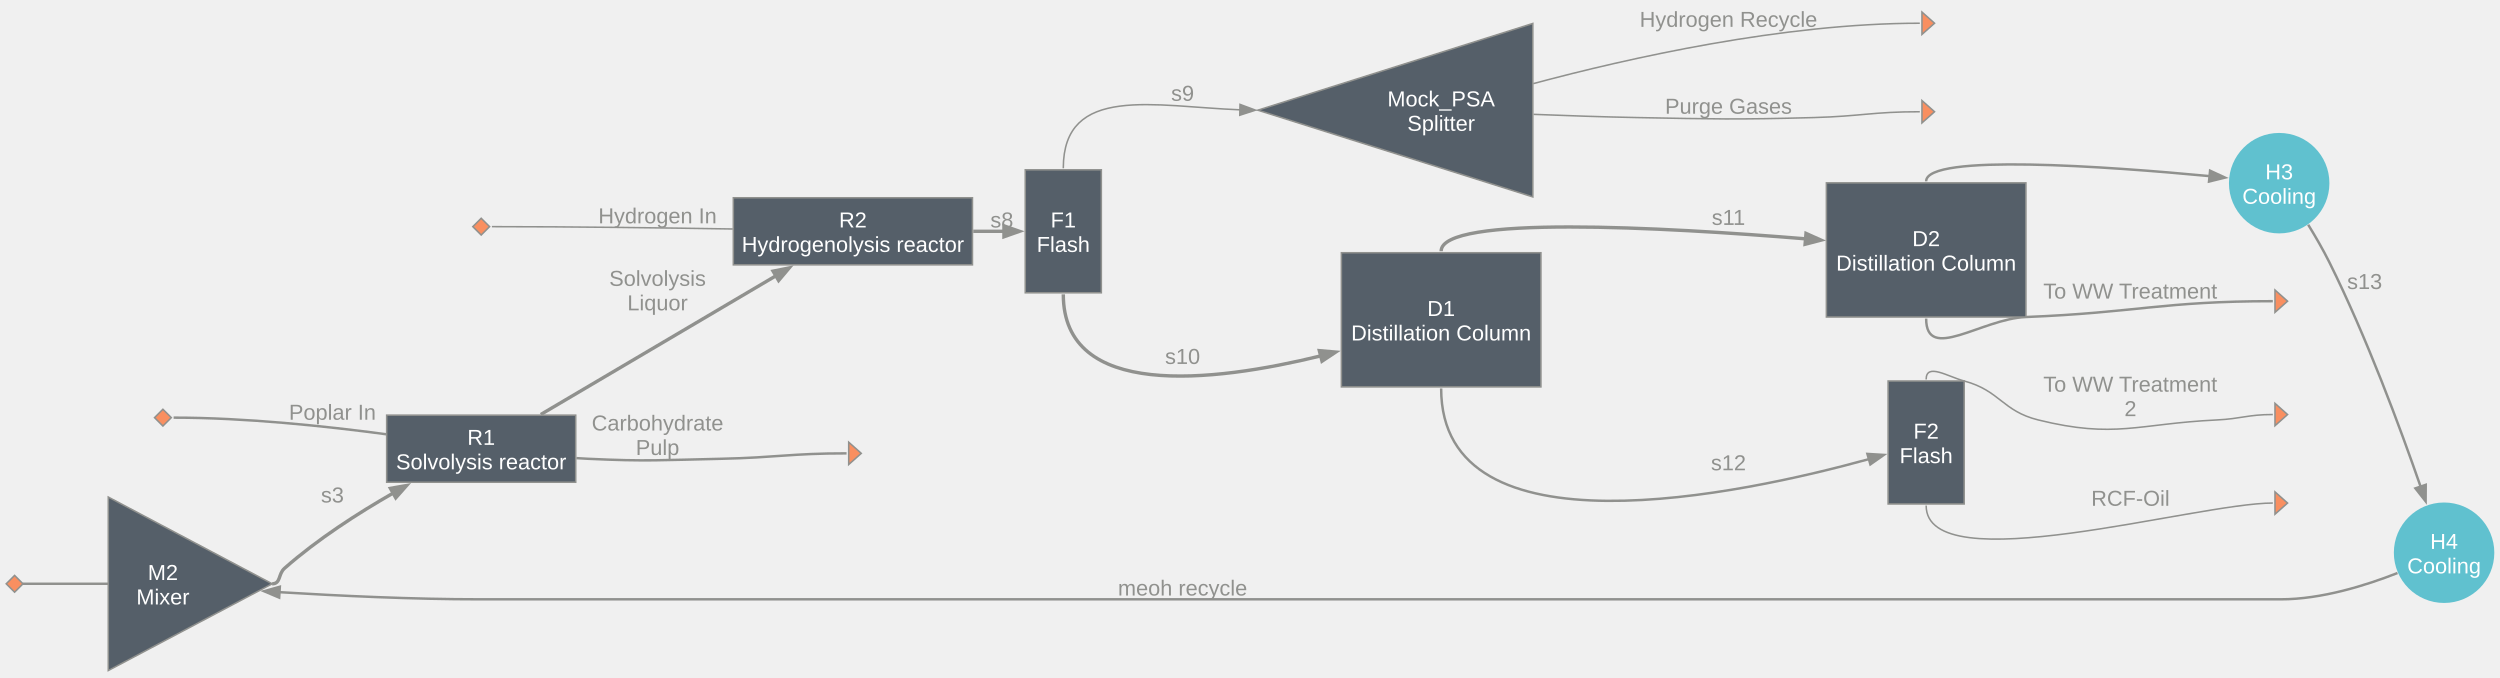
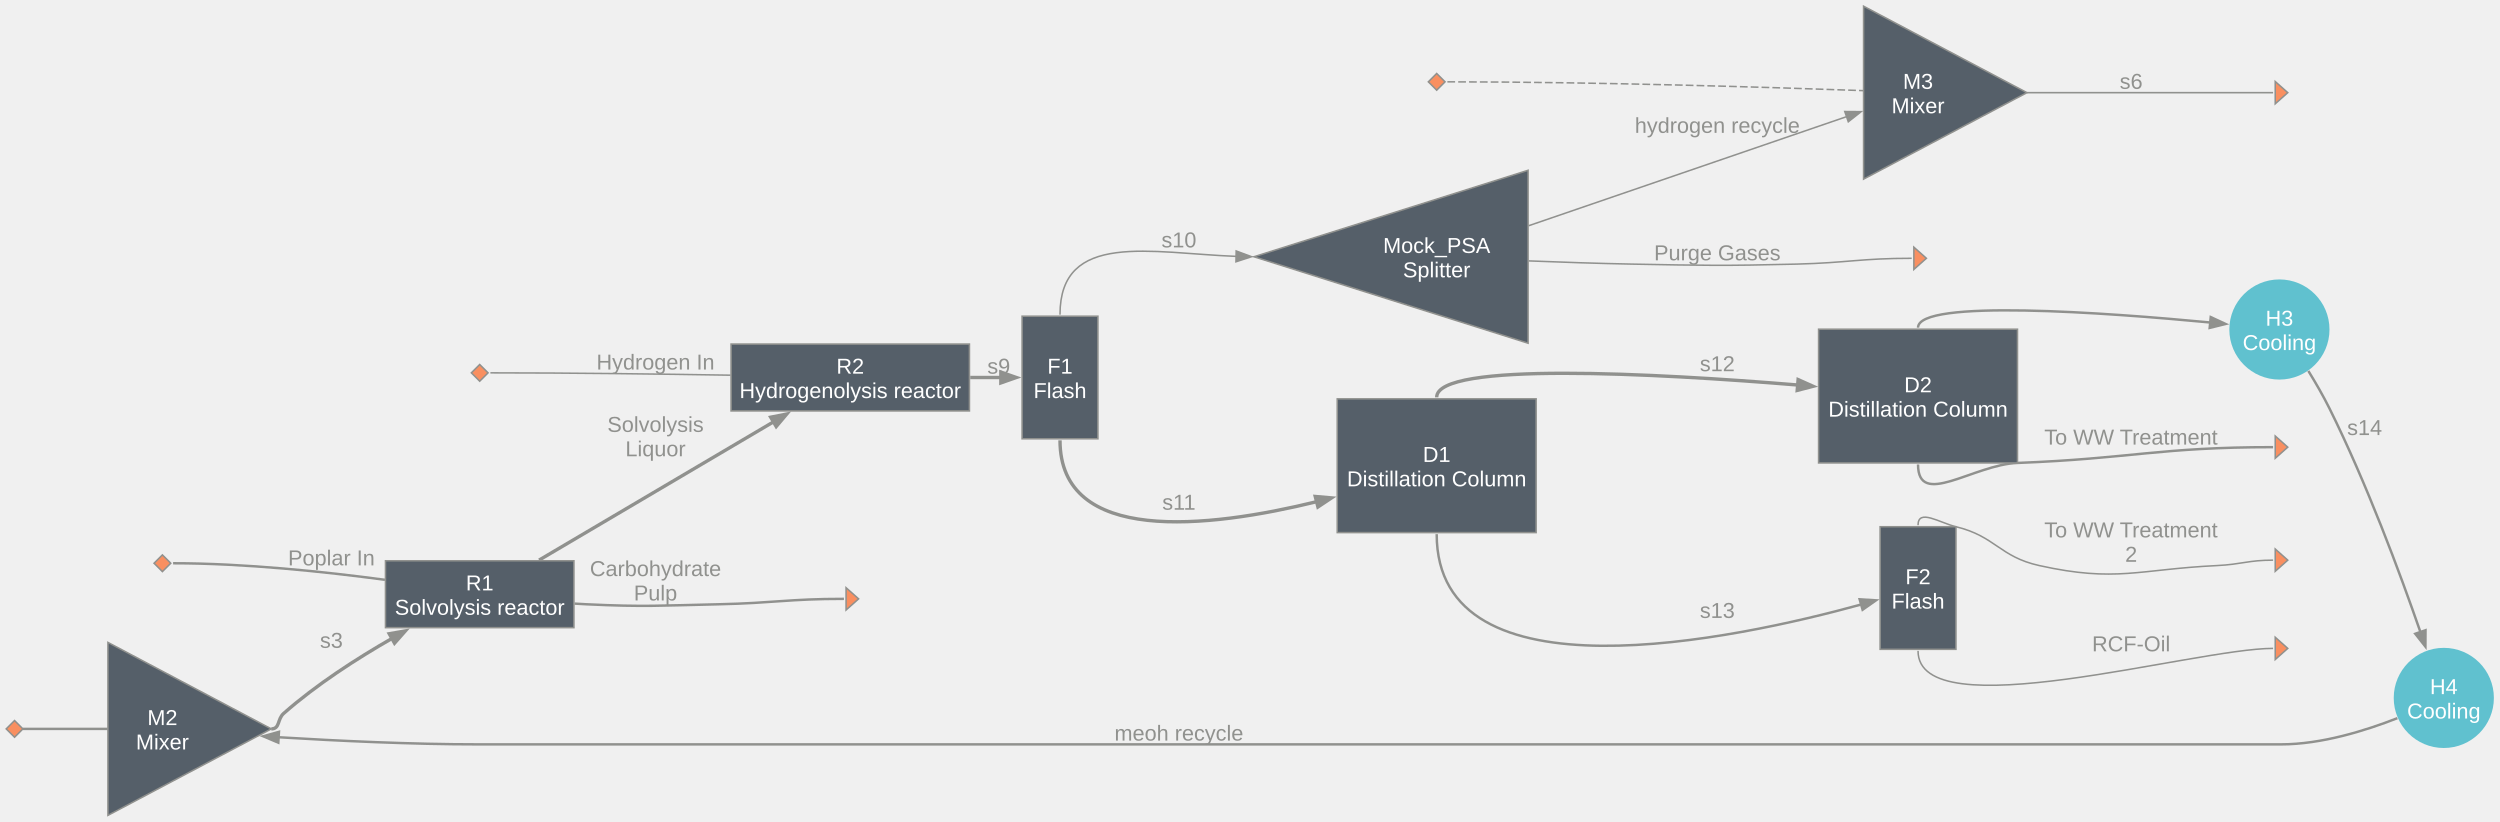
- <svg xmlns="http://www.w3.org/2000/svg" xmlns:xlink="http://www.w3.org/1999/xlink" width="1610pt" height="436pt" viewBox="0.00 0.00 1610.00 436.00">
-   <g id="graph0" class="graph" transform="scale(1 1) rotate(0) translate(4 431.82)">
-     <g id="edge12" class="edge">
+ <svg xmlns="http://www.w3.org/2000/svg" xmlns:xlink="http://www.w3.org/1999/xlink" width="1615pt" height="531pt" viewBox="0.00 0.00 1615.00 531.00">
+   <g id="graph0" class="graph" transform="scale(1 1) rotate(0) translate(4 526.72)">
+     <g id="edge13" class="edge">
      <path fill="none" stroke="#90918e" stroke-width="2.2" d="M171.26,-55.86C176.96,-55.86 175,-62.1 179.26,-65.86 200.35,-84.47 226.49,-101.29 249.46,-114.43" />
      <polygon fill="#90918e" stroke="#90918e" stroke-width="2.2" points="247.44,-117.32 257.88,-119.15 250.86,-111.21 247.44,-117.32" />
-       <g id="a_edge12-label">
+       <g id="a_edge13-label">
        <a xlink:title="Temperature: 298.15 K&#10;Pressure: 101325 Pa&#10;Liquid flow: 2.07e+04 kmol/hr">
          <text xml:space="preserve" text-anchor="middle" x="208.14" y="-108.21" font-family="Arial" font-size="14.00" fill="#90918e"> s3</text>
        </a>
      </g>
    </g>
-     <g id="edge14" class="edge">
+     <g id="edge16" class="edge">
      <path fill="none" stroke="#90918e" stroke-width="2.2" d="M344.24,-164.89C385.2,-189.05 451.05,-227.89 495.92,-254.35" />
      <polygon fill="#90918e" stroke="#90918e" stroke-width="2.2" points="493.87,-257.2 504.26,-259.27 497.43,-251.17 493.87,-257.2" />
-       <g id="a_edge14-label">
+       <g id="a_edge16-label">
        <a xlink:title="Temperature: 473.15 K&#10;Pressure: 6e+06 Pa&#10;Gas flow: 111 kmol/hr&#10;Liquid flow: 2.08e+04 kmol/hr&#10;Solid flow: 0 kmol/hr">
          <text xml:space="preserve" text-anchor="middle" x="417.51" y="-247.72" font-family="Arial" font-size="14.00" fill="#90918e"> Solvolysis</text>
          <text xml:space="preserve" text-anchor="middle" x="417.51" y="-231.97" font-family="Arial" font-size="14.00" fill="#90918e"> Liquor</text>
        </a>
      </g>
    </g>
    <g id="edge3" class="edge">
      <path fill="none" stroke="#90918e" stroke-width="1.6" d="M367.19,-136.79C369.75,-136.62 372.28,-136.48 374.76,-136.36 412.72,-134.55 422.27,-135.54 460.26,-136.36 496.25,-137.14 505.19,-139.86 541.18,-139.86" />
      <g id="a_edge3-label">
        <a xlink:title="Temperature: 298.15 K&#10;Pressure: 101325 Pa&#10;Liquid flow: 925 kmol/hr&#10;Solid flow: 1.37e+03 kmol/hr">
          <text xml:space="preserve" text-anchor="middle" x="417.51" y="-154.56" font-family="Arial" font-size="14.00" fill="#90918e"> Carbohydrate</text>
          <text xml:space="preserve" text-anchor="middle" x="417.51" y="-138.81" font-family="Arial" font-size="14.00" fill="#90918e"> Pulp</text>
        </a>
      </g>
    </g>
-     <g id="edge4" class="edge">
+     <g id="edge5" class="edge">
+       <path fill="none" stroke="#90918e" d="M1305.4,-466.86C1376.08,-466.86 1393.75,-466.86 1464.42,-466.86" />
+       <g id="a_edge5-label">
+         <a xlink:title="Temperature: 320 K&#10;Pressure: 500000 Pa&#10;Gas flow: 1.23e+03 kmol/hr">
+           <text xml:space="preserve" text-anchor="middle" x="1370.78" y="-469.31" font-family="Arial" font-size="14.00" fill="#90918e"> s6</text>
+         </a>
+       </g>
+     </g>
+     <g id="edge6" class="edge">
      <path fill="none" stroke="#90918e" stroke-width="2.2" d="M622.76,-282.86C629.61,-282.86 636.31,-282.86 642.58,-282.86" />
      <polygon fill="#90918e" stroke="#90918e" stroke-width="2.2" points="642.55,-286.36 652.55,-282.86 642.55,-279.36 642.55,-286.36" />
-       <g id="a_edge4-label">
+       <g id="a_edge6-label">
        <a xlink:title="Temperature: 453.57 K&#10;Pressure: 6e+06 Pa&#10;Gas flow: 2.3e+03 kmol/hr&#10;Liquid flow: 1.98e+04 kmol/hr&#10;Solid flow: 0 kmol/hr">
-           <text xml:space="preserve" text-anchor="middle" x="639.26" y="-285.31" font-family="Arial" font-size="14.00" fill="#90918e"> s8</text>
-         </a>
-       </g>
-     </g>
-     <g id="edge5" class="edge">
+           <text xml:space="preserve" text-anchor="middle" x="639.26" y="-285.31" font-family="Arial" font-size="14.00" fill="#90918e"> s9</text>
+         </a>
+       </g>
+     </g>
+     <g id="edge7" class="edge">
      <path fill="none" stroke="#90918e" d="M680.76,-323.46C680.76,-377.81 739.54,-363.2 794.69,-361.09" />
      <polygon fill="#90918e" stroke="#90918e" points="794.57,-364.6 804.5,-360.89 794.43,-357.6 794.57,-364.6" />
-       <g id="a_edge5-label">
+       <g id="a_edge7-label">
        <a xlink:title="Temperature: 320 K&#10;Pressure: 500000 Pa&#10;Gas flow: 1.46e+03 kmol/hr">
-           <text xml:space="preserve" text-anchor="middle" x="755.64" y="-366.89" font-family="Arial" font-size="14.00" fill="#90918e"> s9</text>
-         </a>
-       </g>
-     </g>
-     <g id="edge15" class="edge">
+           <text xml:space="preserve" text-anchor="middle" x="755.64" y="-366.89" font-family="Arial" font-size="14.00" fill="#90918e"> s10</text>
+         </a>
+       </g>
+     </g>
+     <g id="edge17" class="edge">
      <path fill="none" stroke="#90918e" stroke-width="2.2" d="M680.76,-242.26C680.76,-174.64 775.87,-185.3 846.92,-202.71" />
      <polygon fill="#90918e" stroke="#90918e" stroke-width="2.2" points="845.65,-206 856.2,-205.08 847.38,-199.21 845.65,-206" />
-       <g id="a_edge15-label">
+       <g id="a_edge17-label">
        <a xlink:title="Temperature: 320 K&#10;Pressure: 500000 Pa&#10;Liquid flow: 2.07e+04 kmol/hr">
-           <text xml:space="preserve" text-anchor="middle" x="755.64" y="-197.44" font-family="Arial" font-size="14.00" fill="#90918e"> s10</text>
-         </a>
-       </g>
-     </g>
-     <g id="edge6" class="edge">
-       <path fill="none" stroke="#90918e" d="M983.43,-377.97C1044.81,-394.44 1144.52,-416.86 1232.36,-416.86" />
-       <g id="a_edge6-label">
+           <text xml:space="preserve" text-anchor="middle" x="755.64" y="-197.44" font-family="Arial" font-size="14.00" fill="#90918e"> s11</text>
+         </a>
+       </g>
+     </g>
+     <g id="edge14" class="edge">
+       <path fill="none" stroke="#90918e" d="M983.57,-380.92C1043.31,-401.42 1134.78,-432.8 1189.08,-451.43" />
+       <polygon fill="#90918e" stroke="#90918e" points="1187.72,-454.67 1198.32,-454.6 1190,-448.05 1187.72,-454.67" />
+       <g id="a_edge14-label">
        <a xlink:title="Temperature: 320 K&#10;Pressure: 500000 Pa&#10;Gas flow: 1.23e+03 kmol/hr">
-           <text xml:space="preserve" text-anchor="middle" x="1107.19" y="-414.52" font-family="Arial" font-size="14.00" fill="#90918e"> Hydrogen Recycle</text>
-         </a>
-       </g>
-     </g>
-     <g id="edge16" class="edge">
-       <path fill="none" stroke="#90918e" d="M983.63,-358.18C1004.62,-357.34 1028.46,-356.52 1050.19,-356.11 1100.85,-355.15 1113.54,-354.72 1164.19,-356.11 1194.52,-356.95 1202.01,-359.86 1232.36,-359.86" />
-       <g id="a_edge16-label">
+           <text xml:space="preserve" text-anchor="middle" x="1103.44" y="-440.88" font-family="Arial" font-size="14.00" fill="#90918e"> hydrogen recycle</text>
+         </a>
+       </g>
+     </g>
+     <g id="edge18" class="edge">
+       <path fill="none" stroke="#90918e" d="M983.63,-358.18C1004.62,-357.34 1028.46,-356.52 1050.19,-356.11 1097.51,-355.21 1109.37,-354.92 1156.69,-356.11 1189.73,-356.95 1197.91,-359.86 1230.96,-359.86" />
+       <g id="a_edge18-label">
        <a xlink:title="Temperature: 320 K&#10;Pressure: 500000 Pa&#10;Gas flow: 235 kmol/hr">
-           <text xml:space="preserve" text-anchor="middle" x="1107.19" y="-358.56" font-family="Arial" font-size="14.00" fill="#90918e"> Purge Gases</text>
-         </a>
-       </g>
-     </g>
-     <g id="edge7" class="edge">
-       <path fill="none" stroke="#90918e" stroke-width="2.2" d="M924.1,-270.06C924.1,-293.47 1066.66,-285.56 1158.85,-278.01" />
-       <polygon fill="#90918e" stroke="#90918e" stroke-width="2.2" points="1159.07,-281.5 1168.74,-277.18 1158.48,-274.52 1159.07,-281.5" />
-       <g id="a_edge7-label">
+           <text xml:space="preserve" text-anchor="middle" x="1103.44" y="-358.56" font-family="Arial" font-size="14.00" fill="#90918e"> Purge Gases</text>
+         </a>
+       </g>
+     </g>
+     <g id="edge8" class="edge">
+       <path fill="none" stroke="#90918e" stroke-width="2.2" d="M924.1,-270.06C924.1,-293.33 1065.63,-285.52 1157.42,-278" />
+       <polygon fill="#90918e" stroke="#90918e" stroke-width="2.2" points="1157.58,-281.5 1167.26,-277.18 1157,-274.53 1157.58,-281.5" />
+       <g id="a_edge8-label">
        <a xlink:title="Temperature: 345.47 K&#10;Pressure: 101325 Pa&#10;Gas flow: 2.04e+04 kmol/hr">
-           <text xml:space="preserve" text-anchor="middle" x="1107.19" y="-286.98" font-family="Arial" font-size="14.00" fill="#90918e"> s11</text>
-         </a>
-       </g>
-     </g>
-     <g id="edge17" class="edge">
-       <path fill="none" stroke="#90918e" stroke-width="1.6" d="M924.1,-181.66C924.1,-71.84 1117.79,-113.61 1199.62,-136.16" />
-       <polygon fill="#90918e" stroke="#90918e" stroke-width="1.6" points="1198.62,-139.51 1209.19,-138.86 1200.52,-132.78 1198.62,-139.51" />
-       <g id="a_edge17-label">
+           <text xml:space="preserve" text-anchor="middle" x="1103.44" y="-286.92" font-family="Arial" font-size="14.00" fill="#90918e"> s12</text>
+         </a>
+       </g>
+     </g>
+     <g id="edge19" class="edge">
+       <path fill="none" stroke="#90918e" stroke-width="1.6" d="M924.1,-181.66C924.1,-72.33 1116.92,-113.82 1198.39,-136.23" />
+       <polygon fill="#90918e" stroke="#90918e" stroke-width="1.6" points="1197.33,-139.56 1207.91,-138.91 1199.23,-132.83 1197.33,-139.56" />
+       <g id="a_edge19-label">
        <a xlink:title="Temperature: 368.94 K&#10;Pressure: 101325 Pa&#10;Liquid flow: 289 kmol/hr">
-           <text xml:space="preserve" text-anchor="middle" x="1107.19" y="-128.95" font-family="Arial" font-size="14.00" fill="#90918e"> s12</text>
-         </a>
-       </g>
-     </g>
-     <g id="edge8" class="edge">
-       <path fill="none" stroke="#90918e" stroke-width="1.6" d="M1236.44,-315.06C1236.44,-333.15 1353.54,-324.6 1419.29,-318.37" />
-       <polygon fill="#90918e" stroke="#90918e" stroke-width="1.6" points="1419.29,-321.89 1428.9,-317.44 1418.61,-314.92 1419.29,-321.89" />
-       <g id="a_edge8-label">
+           <text xml:space="preserve" text-anchor="middle" x="1103.44" y="-127.53" font-family="Arial" font-size="14.00" fill="#90918e"> s13</text>
+         </a>
+       </g>
+     </g>
+     <g id="edge9" class="edge">
+       <path fill="none" stroke="#90918e" stroke-width="1.6" d="M1235.05,-315.06C1235.05,-333.73 1356.54,-324.78 1423.86,-318.39" />
+       <polygon fill="#90918e" stroke="#90918e" stroke-width="1.6" points="1424.13,-321.88 1433.74,-317.43 1423.45,-314.91 1424.13,-321.88" />
+       <g id="a_edge9-label">
        <a xlink:title="Temperature: 341.48 K&#10;Pressure: 101325 Pa&#10;Gas flow: 1.82e+04 kmol/hr">
-           <text xml:space="preserve" text-anchor="middle" x="1366.06" y="-328.14" font-family="Arial" font-size="14.00" fill="#90918e">  </text>
-         </a>
-       </g>
-     </g>
-     <g id="edge18" class="edge">
-       <path fill="none" stroke="#90918e" stroke-width="1.6" d="M1236.44,-226.66C1236.44,-198.1 1272.15,-226.52 1300.69,-227.66 1371.45,-230.48 1388.89,-237.86 1459.71,-237.86" />
-       <g id="a_edge18-label">
+           <text xml:space="preserve" text-anchor="middle" x="1370.78" y="-328.25" font-family="Arial" font-size="14.00" fill="#90918e">  </text>
+         </a>
+       </g>
+     </g>
+     <g id="edge20" class="edge">
+       <path fill="none" stroke="#90918e" stroke-width="1.6" d="M1235.05,-226.66C1235.05,-198.1 1270.76,-226.56 1299.3,-227.66 1372.77,-230.5 1390.89,-237.86 1464.42,-237.86" />
+       <g id="a_edge20-label">
        <a xlink:title="Temperature: 372.93 K&#10;Pressure: 101325 Pa&#10;Liquid flow: 2.19e+03 kmol/hr">
-           <text xml:space="preserve" text-anchor="middle" x="1366.06" y="-239.52" font-family="Arial" font-size="14.00" fill="#90918e"> To WW Treatment</text>
-         </a>
-       </g>
-     </g>
-     <g id="edge9" class="edge">
-       <path fill="none" stroke="#90918e" stroke-width="1.6" d="M1482.47,-287.11C1487.2,-279.44 1492.11,-270.96 1496.14,-262.86 1520.05,-214.76 1541.58,-156.77 1554.93,-118.25" />
-       <polygon fill="#90918e" stroke="#90918e" stroke-width="1.6" points="1558.17,-119.59 1558.1,-109 1551.55,-117.32 1558.17,-119.59" />
-       <g id="a_edge9-label">
+           <text xml:space="preserve" text-anchor="middle" x="1370.78" y="-239.52" font-family="Arial" font-size="14.00" fill="#90918e"> To WW Treatment</text>
+         </a>
+       </g>
+     </g>
+     <g id="edge10" class="edge">
+       <path fill="none" stroke="#90918e" stroke-width="1.6" d="M1487.19,-287.11C1491.92,-279.44 1496.83,-270.96 1500.85,-262.86 1524.77,-214.76 1546.3,-156.77 1559.65,-118.25" />
+       <polygon fill="#90918e" stroke="#90918e" stroke-width="1.6" points="1562.88,-119.59 1562.82,-109 1556.26,-117.32 1562.88,-119.59" />
+       <g id="a_edge10-label">
        <a xlink:title="Temperature: 331.78 K&#10;Pressure: 101325 Pa&#10;Liquid flow: 1.82e+04 kmol/hr">
-           <text xml:space="preserve" text-anchor="middle" x="1516.89" y="-245.69" font-family="Arial" font-size="14.00" fill="#90918e"> s13</text>
-         </a>
-       </g>
-     </g>
-     <g id="edge11" class="edge">
-       <path fill="none" stroke="#90918e" stroke-width="1.6" d="M1539.98,-62.79C1519.43,-54.71 1490.96,-45.86 1464.79,-45.86 304.89,-45.86 304.89,-45.86 304.89,-45.86 262.16,-45.86 214.43,-48.1 176,-50.46" />
+           <text xml:space="preserve" text-anchor="middle" x="1521.6" y="-245.69" font-family="Arial" font-size="14.00" fill="#90918e"> s14</text>
+         </a>
+       </g>
+     </g>
+     <g id="edge12" class="edge">
+       <path fill="none" stroke="#90918e" stroke-width="1.6" d="M1544.7,-62.79C1524.14,-54.71 1495.67,-45.86 1469.5,-45.86 304.89,-45.86 304.89,-45.86 304.89,-45.86 262.16,-45.86 214.43,-48.1 176,-50.46" />
      <polygon fill="#90918e" stroke="#90918e" stroke-width="1.6" points="175.78,-46.96 166.02,-51.09 176.22,-53.95 175.78,-46.96" />
-       <g id="a_edge11-label">
+       <g id="a_edge12-label">
        <a xlink:title="Temperature: 298.15 K&#10;Pressure: 101325 Pa&#10;Gas flow: 0 kmol/hr&#10;Liquid flow: 1.82e+04 kmol/hr&#10;Solid flow: 0 kmol/hr">
          <text xml:space="preserve" text-anchor="middle" x="755.64" y="-48.31" font-family="Arial" font-size="14.00" fill="#90918e"> meoh recycle</text>
        </a>
      </g>
    </g>
-     <g id="edge10" class="edge">
-       <path fill="none" stroke="#90918e" d="M1236.44,-187.46C1236.44,-198.36 1250.41,-189.29 1260.94,-186.46 1284.09,-180.24 1285.41,-167.11 1308.69,-161.36 1358.2,-149.14 1372.5,-158.91 1423.44,-161.36 1439.61,-162.14 1443.51,-164.86 1459.71,-164.86" />
-       <g id="a_edge10-label">
+     <g id="edge11" class="edge">
+       <path fill="none" stroke="#90918e" d="M1235.05,-187.46C1235.05,-198.36 1248.96,-189.04 1259.55,-186.46 1285.21,-180.22 1287.62,-167.07 1313.4,-161.36 1363.19,-150.33 1377.21,-158.91 1428.15,-161.36 1444.33,-162.14 1448.23,-164.86 1464.42,-164.86" />
+       <g id="a_edge11-label">
        <a xlink:title="Temperature: 400 K&#10;Pressure: 101325 Pa&#10;Gas flow: 193 kmol/hr">
-           <text xml:space="preserve" text-anchor="middle" x="1366.06" y="-179.56" font-family="Arial" font-size="14.00" fill="#90918e"> To WW Treatment</text>
-           <text xml:space="preserve" text-anchor="middle" x="1366.06" y="-163.81" font-family="Arial" font-size="14.00" fill="#90918e"> 2</text>
-         </a>
-       </g>
-     </g>
-     <g id="edge19" class="edge">
-       <path fill="none" stroke="#90918e" d="M1236.44,-106.26C1236.44,-56.65 1410.09,-107.86 1459.71,-107.86" />
-       <g id="a_edge19-label">
+           <text xml:space="preserve" text-anchor="middle" x="1370.78" y="-179.56" font-family="Arial" font-size="14.00" fill="#90918e"> To WW Treatment</text>
+           <text xml:space="preserve" text-anchor="middle" x="1370.78" y="-163.81" font-family="Arial" font-size="14.00" fill="#90918e"> 2</text>
+         </a>
+       </g>
+     </g>
+     <g id="edge21" class="edge">
+       <path fill="none" stroke="#90918e" d="M1235.05,-106.26C1235.05,-55.29 1413.45,-107.86 1464.42,-107.86" />
+       <g id="a_edge21-label">
        <a xlink:title="Temperature: 400 K&#10;Pressure: 101325 Pa&#10;Liquid flow: 95.3 kmol/hr">
-           <text xml:space="preserve" text-anchor="middle" x="1366.06" y="-106.08" font-family="Arial" font-size="14.00" fill="#90918e"> RCF-Oil</text>
+           <text xml:space="preserve" text-anchor="middle" x="1370.78" y="-105.97" font-family="Arial" font-size="14.00" fill="#90918e"> RCF-Oil</text>
        </a>
      </g>
    </g>
    <g id="edge1" class="edge">
      <path fill="none" stroke="#90918e" stroke-width="1.6" d="M10.8,-55.86C28.9,-55.86 49.07,-55.86 65.63,-55.86" />
      <g id="a_edge1-label">
        <a xlink:title="Temperature: 298.15 K&#10;Pressure: 101325 Pa&#10;Liquid flow: 2.54e+03 kmol/hr">
          <text xml:space="preserve" text-anchor="middle" x="20.68" y="-58.31" font-family="Arial" font-size="14.00" fill="#90918e"> </text>
        </a>
      </g>
    </g>
    <g id="edge2" class="edge">
      <path fill="none" stroke="#90918e" stroke-width="1.6" d="M107.81,-162.86C153.89,-162.86 205.73,-157.38 244.67,-152.16" />
      <g id="a_edge2-label">
        <a xlink:title="Temperature: 298.15 K&#10;Pressure: 101325 Pa&#10;Liquid flow: 925 kmol/hr&#10;Solid flow: 1.56e+03 kmol/hr">
          <text xml:space="preserve" text-anchor="middle" x="208.14" y="-161.49" font-family="Arial" font-size="14.00" fill="#90918e"> Poplar In</text>
        </a>
      </g>
    </g>
-     <g id="edge13" class="edge">
+     <g id="edge4" class="edge">
+       <path fill="none" stroke="#90918e" stroke-dasharray="5,2" d="M931,-473.86C1028.36,-473.86 1143.26,-470.21 1199.51,-468.18" />
+       <g id="a_edge4-label">
+         <a xlink:title="(empty)">
+           <text xml:space="preserve" text-anchor="middle" x="1103.44" y="-474.8" font-family="Arial" font-size="14.00" fill="#90918e"> </text>
+         </a>
+       </g>
+     </g>
+     <g id="edge15" class="edge">
      <path fill="none" stroke="#90918e" d="M312.79,-285.86C364.54,-285.86 422.78,-285.1 467.9,-284.35" />
-       <g id="a_edge13-label">
+       <g id="a_edge15-label">
        <a xlink:title="Temperature: 473.15 K&#10;Pressure: 6e+06 Pa&#10;Gas flow: 1.23e+03 kmol/hr">
          <text xml:space="preserve" text-anchor="middle" x="417.51" y="-288" font-family="Arial" font-size="14.00" fill="#90918e"> Hydrogen In</text>
        </a>
      </g>
    </g>
    <g id="node1" class="node">
      <g id="a_node1">
        <a xlink:title="No capital costs or utilities">
          <polygon fill="#555f69" stroke="#90918e" points="171.26,-55.86 65.73,-111.72 65.73,0 171.26,-55.86" />
          <text xml:space="preserve" text-anchor="middle" x="100.91" y="-58.31" font-family="Arial" font-size="14.00" fill="white">M2</text>
          <text xml:space="preserve" text-anchor="middle" x="100.91" y="-42.56" font-family="Arial" font-size="14.00" fill="white">Mixer</text>
        </a>
      </g>
    </g>
    <g id="node2" class="node">
      <g id="a_node2">
        <a xlink:title="Electricity consumption: 9.19e+03 kW&#10;Heating duty: 2.67e+06 MJ/hr&#10;Utility cost: 2.7e+04 USD/hr&#10;Purchase cost: 53,315,706 USD&#10;Installed equipment cost: 61,076,977 USD">
          <polygon fill="#555f69" stroke="#90918e" points="366.76,-164.46 245.01,-164.46 245.01,-121.26 366.76,-121.26 366.76,-164.46" />
          <text xml:space="preserve" text-anchor="middle" x="305.89" y="-145.31" font-family="Arial" font-size="14.00" fill="white">R1</text>
          <text xml:space="preserve" text-anchor="middle" x="305.89" y="-129.56" font-family="Arial" font-size="14.00" fill="white">Solvolysis reactor</text>
        </a>
      </g>
    </g>
    <g id="node3" class="node">
      <g id="a_node3">
+         <a xlink:title="No capital costs or utilities">
+           <polygon fill="#555f69" stroke="#90918e" points="1305.4,-466.86 1199.87,-522.72 1199.87,-411 1305.4,-466.86" />
+           <text xml:space="preserve" text-anchor="middle" x="1235.05" y="-469.31" font-family="Arial" font-size="14.00" fill="white">M3</text>
+           <text xml:space="preserve" text-anchor="middle" x="1235.05" y="-453.56" font-family="Arial" font-size="14.00" fill="white">Mixer</text>
+         </a>
+       </g>
+     </g>
+     <g id="node4" class="node">
+       <g id="a_node4">
        <a xlink:title="Purchase cost: 5,840,676 USD&#10;Installed equipment cost: 5,840,676 USD">
          <polygon fill="#555f69" stroke="#90918e" points="622.26,-304.46 468.26,-304.46 468.26,-261.26 622.26,-261.26 622.26,-304.46" />
          <text xml:space="preserve" text-anchor="middle" x="545.26" y="-285.31" font-family="Arial" font-size="14.00" fill="white">R2</text>
          <text xml:space="preserve" text-anchor="middle" x="545.26" y="-269.56" font-family="Arial" font-size="14.00" fill="white">Hydrogenolysis reactor</text>
        </a>
      </g>
    </g>
-     <g id="node4" class="node">
-       <g id="a_node4">
+     <g id="node5" class="node">
+       <g id="a_node5">
        <a xlink:title="Cooling duty: -3.23e+05 MJ/hr&#10;Utility cost: 108 USD/hr&#10;Purchase cost: 583,240 USD&#10;Installed equipment cost: 1,614,129 USD">
          <polygon fill="#555f69" stroke="#90918e" points="705.26,-322.46 656.26,-322.46 656.26,-243.26 705.26,-243.26 705.26,-322.46" />
          <text xml:space="preserve" text-anchor="middle" x="680.76" y="-285.31" font-family="Arial" font-size="14.00" fill="white">F1</text>
          <text xml:space="preserve" text-anchor="middle" x="680.76" y="-269.56" font-family="Arial" font-size="14.00" fill="white">Flash</text>
        </a>
      </g>
    </g>
-     <g id="node5" class="node">
-       <g id="a_node5">
+     <g id="node6" class="node">
+       <g id="a_node6">
        <a xlink:title="No capital costs or utilities">
          <polygon fill="#555f69" stroke="#90918e" points="806.01,-360.86 983.14,-305 983.14,-416.72 806.01,-360.86" />
          <text xml:space="preserve" text-anchor="middle" x="924.1" y="-363.31" font-family="Arial" font-size="14.00" fill="white">Mock_PSA</text>
          <text xml:space="preserve" text-anchor="middle" x="924.1" y="-347.56" font-family="Arial" font-size="14.00" fill="white">Splitter</text>
        </a>
      </g>
    </g>
-     <g id="node6" class="node">
-       <g id="a_node6">
+     <g id="node7" class="node">
+       <g id="a_node7">
        <a xlink:title="Electricity consumption: 24.3 kW&#10;Cooling duty: -1.57e+04 MJ/hr&#10;Heating duty: 8.47e+05 MJ/hr&#10;Utility cost: 5.21e+03 USD/hr&#10;Purchase cost: 2,423,653 USD&#10;Installed equipment cost: 9,465,599 USD">
          <polygon fill="#555f69" stroke="#90918e" points="988.35,-269.06 859.85,-269.06 859.85,-182.66 988.35,-182.66 988.35,-269.06" />
          <text xml:space="preserve" text-anchor="middle" x="924.1" y="-228.31" font-family="Arial" font-size="14.00" fill="white">D1</text>
          <text xml:space="preserve" text-anchor="middle" x="924.1" y="-212.56" font-family="Arial" font-size="14.00" fill="white">Distillation Column</text>
        </a>
      </g>
    </g>
-     <g id="node7" class="node">
-       <g id="a_node7">
-         <a xlink:title="Electricity consumption: 10.3 kW&#10;Cooling duty: -4.84e+05 MJ/hr&#10;Heating duty: 4.66e+05 MJ/hr&#10;Utility cost: 3.03e+03 USD/hr&#10;Purchase cost: 6,892,490 USD&#10;Installed equipment cost: 27,595,473 USD">
-           <polygon fill="#555f69" stroke="#90918e" points="1300.69,-314.06 1172.19,-314.06 1172.19,-227.66 1300.69,-227.66 1300.69,-314.06" />
-           <text xml:space="preserve" text-anchor="middle" x="1236.44" y="-273.31" font-family="Arial" font-size="14.00" fill="white">D2</text>
-           <text xml:space="preserve" text-anchor="middle" x="1236.44" y="-257.56" font-family="Arial" font-size="14.00" fill="white">Distillation Column</text>
-         </a>
-       </g>
-     </g>
    <g id="node8" class="node">
      <g id="a_node8">
-         <a xlink:title="Cooling duty: -6.66e+05 MJ/hr&#10;Utility cost: 222 USD/hr&#10;Purchase cost: 2,413,277 USD&#10;Installed equipment cost: 7,748,312 USD">
-           <ellipse fill="#60c1cf" stroke="none" cx="1463.79" cy="-313.86" rx="32.35" ry="32.35" />
-           <text xml:space="preserve" text-anchor="middle" x="1463.79" y="-316.31" font-family="Arial" font-size="14.00" fill="white">H3</text>
-           <text xml:space="preserve" text-anchor="middle" x="1463.79" y="-300.56" font-family="Arial" font-size="14.00" fill="white">Cooling</text>
+         <a xlink:title="Electricity consumption: 10.3 kW&#10;Cooling duty: -4.84e+05 MJ/hr&#10;Heating duty: 4.66e+05 MJ/hr&#10;Utility cost: 3.03e+03 USD/hr&#10;Purchase cost: 6,892,490 USD&#10;Installed equipment cost: 27,595,473 USD">
+           <polygon fill="#555f69" stroke="#90918e" points="1299.3,-314.06 1170.8,-314.06 1170.8,-227.66 1299.3,-227.66 1299.3,-314.06" />
+           <text xml:space="preserve" text-anchor="middle" x="1235.05" y="-273.31" font-family="Arial" font-size="14.00" fill="white">D2</text>
+           <text xml:space="preserve" text-anchor="middle" x="1235.05" y="-257.56" font-family="Arial" font-size="14.00" fill="white">Distillation Column</text>
        </a>
      </g>
    </g>
    <g id="node9" class="node">
      <g id="a_node9">
-         <a xlink:title="Cooling duty: -5.13e+04 MJ/hr&#10;Utility cost: 257 USD/hr&#10;Purchase cost: 137,205 USD&#10;Installed equipment cost: 440,525 USD">
-           <ellipse fill="#60c1cf" stroke="none" cx="1569.99" cy="-75.86" rx="32.35" ry="32.35" />
-           <text xml:space="preserve" text-anchor="middle" x="1569.99" y="-78.31" font-family="Arial" font-size="14.00" fill="white">H4</text>
-           <text xml:space="preserve" text-anchor="middle" x="1569.99" y="-62.56" font-family="Arial" font-size="14.00" fill="white">Cooling</text>
+         <a xlink:title="Cooling duty: -6.66e+05 MJ/hr&#10;Utility cost: 222 USD/hr&#10;Purchase cost: 2,413,277 USD&#10;Installed equipment cost: 7,748,312 USD">
+           <ellipse fill="#60c1cf" stroke="none" cx="1468.5" cy="-313.86" rx="32.35" ry="32.35" />
+           <text xml:space="preserve" text-anchor="middle" x="1468.5" y="-316.31" font-family="Arial" font-size="14.00" fill="white">H3</text>
+           <text xml:space="preserve" text-anchor="middle" x="1468.5" y="-300.56" font-family="Arial" font-size="14.00" fill="white">Cooling</text>
        </a>
      </g>
    </g>
    <g id="node10" class="node">
      <g id="a_node10">
+         <a xlink:title="Cooling duty: -5.13e+04 MJ/hr&#10;Utility cost: 257 USD/hr&#10;Purchase cost: 137,205 USD&#10;Installed equipment cost: 440,525 USD">
+           <ellipse fill="#60c1cf" stroke="none" cx="1574.7" cy="-75.86" rx="32.35" ry="32.35" />
+           <text xml:space="preserve" text-anchor="middle" x="1574.7" y="-78.31" font-family="Arial" font-size="14.00" fill="white">H4</text>
+           <text xml:space="preserve" text-anchor="middle" x="1574.7" y="-62.56" font-family="Arial" font-size="14.00" fill="white">Cooling</text>
+         </a>
+       </g>
+     </g>
+     <g id="node11" class="node">
+       <g id="a_node11">
        <a xlink:title="Heating duty: 1.03e+04 MJ/hr&#10;Utility cost: 63.2 USD/hr&#10;Purchase cost: 48,226 USD&#10;Installed equipment cost: 145,314 USD">
-           <polygon fill="#555f69" stroke="#90918e" points="1260.94,-186.46 1211.94,-186.46 1211.94,-107.26 1260.94,-107.26 1260.94,-186.46" />
-           <text xml:space="preserve" text-anchor="middle" x="1236.44" y="-149.31" font-family="Arial" font-size="14.00" fill="white">F2</text>
-           <text xml:space="preserve" text-anchor="middle" x="1236.44" y="-133.56" font-family="Arial" font-size="14.00" fill="white">Flash</text>
-         </a>
-       </g>
-     </g>
-     <g id="node11" class="node">
+           <polygon fill="#555f69" stroke="#90918e" points="1259.55,-186.46 1210.55,-186.46 1210.55,-107.26 1259.55,-107.26 1259.55,-186.46" />
+           <text xml:space="preserve" text-anchor="middle" x="1235.05" y="-149.31" font-family="Arial" font-size="14.00" fill="white">F2</text>
+           <text xml:space="preserve" text-anchor="middle" x="1235.05" y="-133.56" font-family="Arial" font-size="14.00" fill="white">Flash</text>
+         </a>
+       </g>
+     </g>
+     <g id="node12" class="node">
      <polygon fill="#f98f60" stroke="#90918e" points="5.4,-61.26 0,-55.86 5.4,-50.46 10.8,-55.86 5.4,-61.26" />
    </g>
-     <g id="node12" class="node">
+     <g id="node13" class="node">
      <polygon fill="#f98f60" stroke="#90918e" points="100.91,-168.26 95.51,-162.86 100.91,-157.46 106.31,-162.86 100.91,-168.26" />
    </g>
-     <g id="node13" class="node">
+     <g id="node14" class="node">
      <polygon fill="#f98f60" stroke="#90918e" points="550.66,-139.86 542.56,-147.06 542.56,-132.66 550.66,-139.86" />
    </g>
-     <g id="node14" class="node">
-       <polygon fill="#f98f60" stroke="#90918e" points="1241.84,-416.86 1233.74,-424.06 1233.74,-409.66 1241.84,-416.86" />
-     </g>
    <g id="node15" class="node">
-       <polygon fill="#f98f60" stroke="#90918e" points="1469.19,-164.86 1461.09,-172.06 1461.09,-157.66 1469.19,-164.86" />
+       <polygon fill="#f98f60" stroke="#90918e" points="924.1,-479.26 918.7,-473.86 924.1,-468.46 929.5,-473.86 924.1,-479.26" />
    </g>
    <g id="node16" class="node">
+       <polygon fill="#f98f60" stroke="#90918e" points="1473.9,-466.86 1465.8,-474.06 1465.8,-459.66 1473.9,-466.86" />
+     </g>
+     <g id="node17" class="node">
+       <polygon fill="#f98f60" stroke="#90918e" points="1473.9,-164.86 1465.8,-172.06 1465.8,-157.66 1473.9,-164.86" />
+     </g>
+     <g id="node18" class="node">
      <polygon fill="#f98f60" stroke="#90918e" points="305.89,-291.26 300.49,-285.86 305.89,-280.46 311.29,-285.86 305.89,-291.26" />
    </g>
-     <g id="node17" class="node">
-       <polygon fill="#f98f60" stroke="#90918e" points="1241.84,-359.86 1233.74,-367.06 1233.74,-352.66 1241.84,-359.86" />
-     </g>
-     <g id="node18" class="node">
-       <polygon fill="#f98f60" stroke="#90918e" points="1469.19,-237.86 1461.09,-245.06 1461.09,-230.66 1469.19,-237.86" />
-     </g>
    <g id="node19" class="node">
-       <polygon fill="#f98f60" stroke="#90918e" points="1469.19,-107.86 1461.09,-115.06 1461.09,-100.66 1469.19,-107.86" />
+       <polygon fill="#f98f60" stroke="#90918e" points="1240.45,-359.86 1232.35,-367.06 1232.35,-352.66 1240.45,-359.86" />
+     </g>
+     <g id="node20" class="node">
+       <polygon fill="#f98f60" stroke="#90918e" points="1473.9,-237.86 1465.8,-245.06 1465.8,-230.66 1473.9,-237.86" />
+     </g>
+     <g id="node21" class="node">
+       <polygon fill="#f98f60" stroke="#90918e" points="1473.9,-107.86 1465.8,-115.06 1465.8,-100.66 1473.9,-107.86" />
    </g>
  </g>
</svg>
